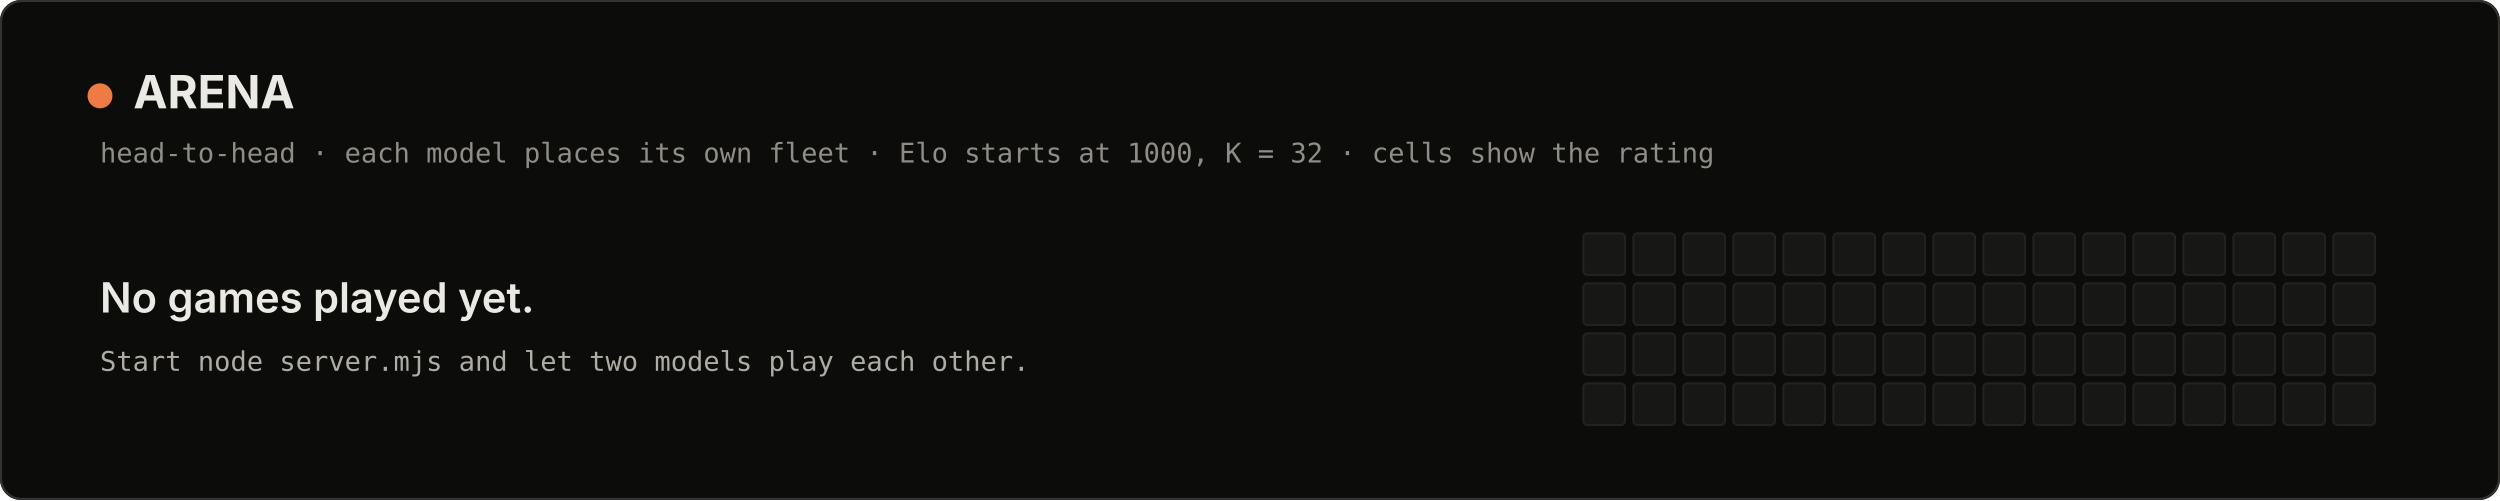
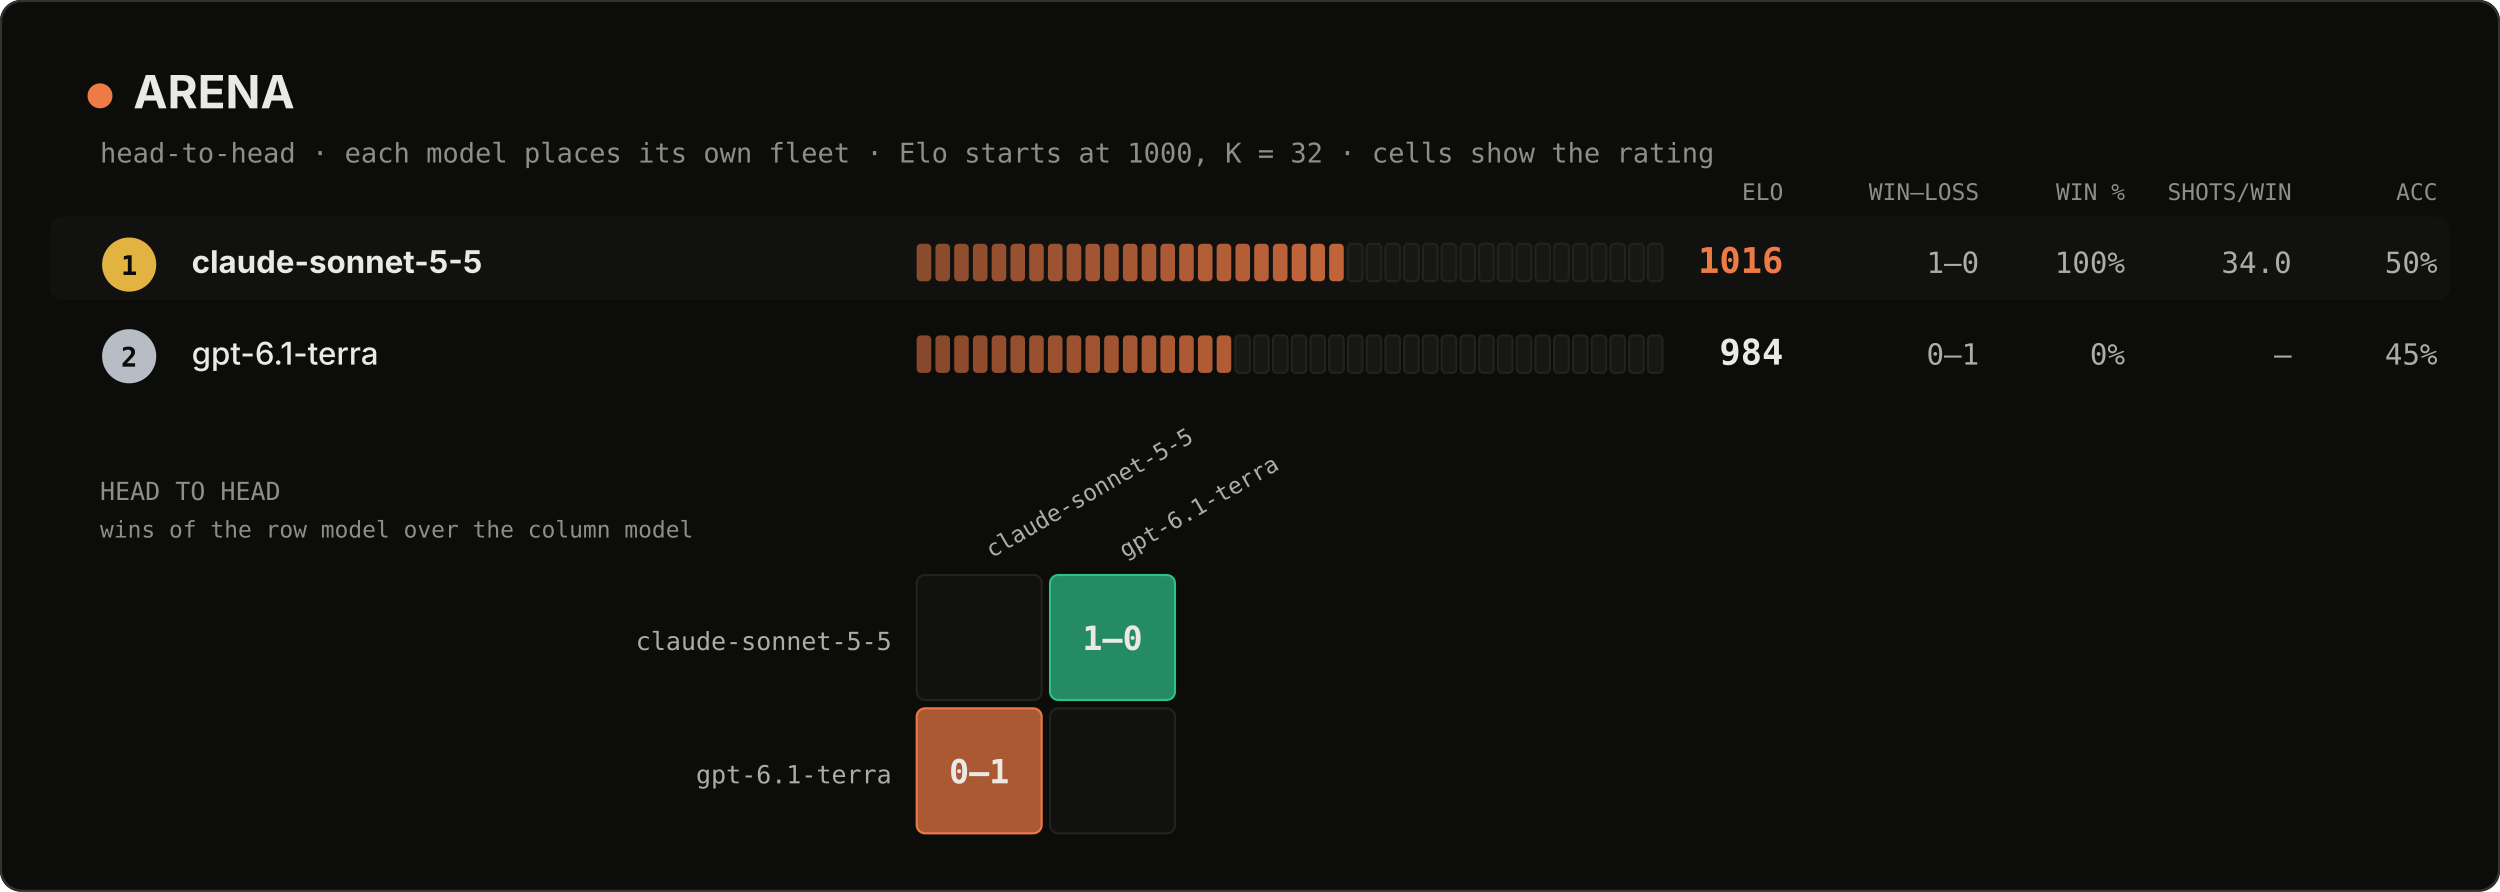
- <svg xmlns="http://www.w3.org/2000/svg" width="1200" height="240" viewBox="0 0 1200 240" font-family="IBM Plex Mono, ui-monospace, Menlo, monospace">
-   <rect width="1200" height="240" rx="10" fill="#0c0c0b" />
-   <rect x=".5" y=".5" width="1199" height="239" rx="10" fill="none" stroke="#34332f" />
+ <svg xmlns="http://www.w3.org/2000/svg" width="1200" height="428" viewBox="0 0 1200 428" font-family="IBM Plex Mono, ui-monospace, Menlo, monospace">
+   <rect width="1200" height="428" rx="10" fill="#0c0c0b" />
+   <rect x=".5" y=".5" width="1199" height="427" rx="10" fill="none" stroke="#34332f" />
  <circle cx="48" cy="46" r="6" fill="#ee7a45" />
  <text x="64" y="52" font-size="22" fill="#ebe9e4" font-weight="700" font-family="IBM Plex Sans, system-ui, -apple-system, sans-serif">ARENA</text>
  <text x="48" y="78" font-size="13" fill="#8f8d86">head-to-head · each model places its own fleet · Elo starts at 1000, K = 32 · cells show the rating</text>
-   <rect x="760" y="112" width="20" height="20" rx="2" fill="#171716" stroke="#232220" />
-   <rect x="784" y="112" width="20" height="20" rx="2" fill="#171716" stroke="#232220" />
-   <rect x="808" y="112" width="20" height="20" rx="2" fill="#171716" stroke="#232220" />
-   <rect x="832" y="112" width="20" height="20" rx="2" fill="#171716" stroke="#232220" />
-   <rect x="856" y="112" width="20" height="20" rx="2" fill="#171716" stroke="#232220" />
-   <rect x="880" y="112" width="20" height="20" rx="2" fill="#171716" stroke="#232220" />
-   <rect x="904" y="112" width="20" height="20" rx="2" fill="#171716" stroke="#232220" />
-   <rect x="928" y="112" width="20" height="20" rx="2" fill="#171716" stroke="#232220" />
-   <rect x="952" y="112" width="20" height="20" rx="2" fill="#171716" stroke="#232220" />
-   <rect x="976" y="112" width="20" height="20" rx="2" fill="#171716" stroke="#232220" />
-   <rect x="1000" y="112" width="20" height="20" rx="2" fill="#171716" stroke="#232220" />
-   <rect x="1024" y="112" width="20" height="20" rx="2" fill="#171716" stroke="#232220" />
-   <rect x="1048" y="112" width="20" height="20" rx="2" fill="#171716" stroke="#232220" />
-   <rect x="1072" y="112" width="20" height="20" rx="2" fill="#171716" stroke="#232220" />
-   <rect x="1096" y="112" width="20" height="20" rx="2" fill="#171716" stroke="#232220" />
-   <rect x="1120" y="112" width="20" height="20" rx="2" fill="#171716" stroke="#232220" />
-   <rect x="760" y="136" width="20" height="20" rx="2" fill="#171716" stroke="#232220" />
-   <rect x="784" y="136" width="20" height="20" rx="2" fill="#171716" stroke="#232220" />
-   <rect x="808" y="136" width="20" height="20" rx="2" fill="#171716" stroke="#232220" />
-   <rect x="832" y="136" width="20" height="20" rx="2" fill="#171716" stroke="#232220" />
-   <rect x="856" y="136" width="20" height="20" rx="2" fill="#171716" stroke="#232220" />
-   <rect x="880" y="136" width="20" height="20" rx="2" fill="#171716" stroke="#232220" />
-   <rect x="904" y="136" width="20" height="20" rx="2" fill="#171716" stroke="#232220" />
-   <rect x="928" y="136" width="20" height="20" rx="2" fill="#171716" stroke="#232220" />
-   <rect x="952" y="136" width="20" height="20" rx="2" fill="#171716" stroke="#232220" />
-   <rect x="976" y="136" width="20" height="20" rx="2" fill="#171716" stroke="#232220" />
-   <rect x="1000" y="136" width="20" height="20" rx="2" fill="#171716" stroke="#232220" />
-   <rect x="1024" y="136" width="20" height="20" rx="2" fill="#171716" stroke="#232220" />
-   <rect x="1048" y="136" width="20" height="20" rx="2" fill="#171716" stroke="#232220" />
-   <rect x="1072" y="136" width="20" height="20" rx="2" fill="#171716" stroke="#232220" />
-   <rect x="1096" y="136" width="20" height="20" rx="2" fill="#171716" stroke="#232220" />
-   <rect x="1120" y="136" width="20" height="20" rx="2" fill="#171716" stroke="#232220" />
-   <rect x="760" y="160" width="20" height="20" rx="2" fill="#171716" stroke="#232220" />
-   <rect x="784" y="160" width="20" height="20" rx="2" fill="#171716" stroke="#232220" />
-   <rect x="808" y="160" width="20" height="20" rx="2" fill="#171716" stroke="#232220" />
-   <rect x="832" y="160" width="20" height="20" rx="2" fill="#171716" stroke="#232220" />
-   <rect x="856" y="160" width="20" height="20" rx="2" fill="#171716" stroke="#232220" />
-   <rect x="880" y="160" width="20" height="20" rx="2" fill="#171716" stroke="#232220" />
-   <rect x="904" y="160" width="20" height="20" rx="2" fill="#171716" stroke="#232220" />
-   <rect x="928" y="160" width="20" height="20" rx="2" fill="#171716" stroke="#232220" />
-   <rect x="952" y="160" width="20" height="20" rx="2" fill="#171716" stroke="#232220" />
-   <rect x="976" y="160" width="20" height="20" rx="2" fill="#171716" stroke="#232220" />
-   <rect x="1000" y="160" width="20" height="20" rx="2" fill="#171716" stroke="#232220" />
-   <rect x="1024" y="160" width="20" height="20" rx="2" fill="#171716" stroke="#232220" />
-   <rect x="1048" y="160" width="20" height="20" rx="2" fill="#171716" stroke="#232220" />
-   <rect x="1072" y="160" width="20" height="20" rx="2" fill="#171716" stroke="#232220" />
-   <rect x="1096" y="160" width="20" height="20" rx="2" fill="#171716" stroke="#232220" />
-   <rect x="1120" y="160" width="20" height="20" rx="2" fill="#171716" stroke="#232220" />
-   <rect x="760" y="184" width="20" height="20" rx="2" fill="#171716" stroke="#232220" />
-   <rect x="784" y="184" width="20" height="20" rx="2" fill="#171716" stroke="#232220" />
-   <rect x="808" y="184" width="20" height="20" rx="2" fill="#171716" stroke="#232220" />
-   <rect x="832" y="184" width="20" height="20" rx="2" fill="#171716" stroke="#232220" />
-   <rect x="856" y="184" width="20" height="20" rx="2" fill="#171716" stroke="#232220" />
-   <rect x="880" y="184" width="20" height="20" rx="2" fill="#171716" stroke="#232220" />
-   <rect x="904" y="184" width="20" height="20" rx="2" fill="#171716" stroke="#232220" />
-   <rect x="928" y="184" width="20" height="20" rx="2" fill="#171716" stroke="#232220" />
-   <rect x="952" y="184" width="20" height="20" rx="2" fill="#171716" stroke="#232220" />
-   <rect x="976" y="184" width="20" height="20" rx="2" fill="#171716" stroke="#232220" />
-   <rect x="1000" y="184" width="20" height="20" rx="2" fill="#171716" stroke="#232220" />
-   <rect x="1024" y="184" width="20" height="20" rx="2" fill="#171716" stroke="#232220" />
-   <rect x="1048" y="184" width="20" height="20" rx="2" fill="#171716" stroke="#232220" />
-   <rect x="1072" y="184" width="20" height="20" rx="2" fill="#171716" stroke="#232220" />
-   <rect x="1096" y="184" width="20" height="20" rx="2" fill="#171716" stroke="#232220" />
-   <rect x="1120" y="184" width="20" height="20" rx="2" fill="#171716" stroke="#232220" />
-   <text x="48" y="150" font-size="20" fill="#ebe9e4" font-weight="600" font-family="IBM Plex Sans, system-ui, -apple-system, sans-serif">No games played yet.</text>
-   <text x="48" y="178" font-size="13" fill="#aeaca5">Start  node server.mjs  and let two models play each other.</text>
+   <text x="856" y="96" font-size="11" fill="#8f8d86" text-anchor="end">ELO</text>
+   <text x="950" y="96" font-size="11" fill="#8f8d86" text-anchor="end">WIN–LOSS</text>
+   <text x="1020" y="96" font-size="11" fill="#8f8d86" text-anchor="end">WIN %</text>
+   <text x="1100" y="96" font-size="11" fill="#8f8d86" text-anchor="end">SHOTS/WIN</text>
+   <text x="1170" y="96" font-size="11" fill="#8f8d86" text-anchor="end">ACC</text>
+   <rect x="24" y="104" width="1152" height="40" rx="6" fill="#111110" />
+   <circle cx="62" cy="127" r="13" fill="#e3b341" />
+   <text x="62" y="132" font-size="13" fill="#0c0c0b" text-anchor="middle" font-weight="700">1</text>
+   <text x="92" y="131" font-size="15" fill="#ebe9e4" font-weight="700" font-family="IBM Plex Sans, system-ui, -apple-system, sans-serif">claude-sonnet-5-5</text>
+   <rect x="440.0" y="117" width="7.0" height="18" rx="2" fill="#ee7a45" fill-opacity="0.55" />
+   <rect x="449.0" y="117" width="7.0" height="18" rx="2" fill="#ee7a45" fill-opacity="0.56" />
+   <rect x="458.0" y="117" width="7.0" height="18" rx="2" fill="#ee7a45" fill-opacity="0.57" />
+   <rect x="467.0" y="117" width="7.0" height="18" rx="2" fill="#ee7a45" fill-opacity="0.58" />
+   <rect x="476.0" y="117" width="7.0" height="18" rx="2" fill="#ee7a45" fill-opacity="0.60" />
+   <rect x="485.0" y="117" width="7.0" height="18" rx="2" fill="#ee7a45" fill-opacity="0.61" />
+   <rect x="494.0" y="117" width="7.0" height="18" rx="2" fill="#ee7a45" fill-opacity="0.62" />
+   <rect x="503.0" y="117" width="7.0" height="18" rx="2" fill="#ee7a45" fill-opacity="0.63" />
+   <rect x="512.0" y="117" width="7.0" height="18" rx="2" fill="#ee7a45" fill-opacity="0.64" />
+   <rect x="521.0" y="117" width="7.0" height="18" rx="2" fill="#ee7a45" fill-opacity="0.65" />
+   <rect x="530.0" y="117" width="7.0" height="18" rx="2" fill="#ee7a45" fill-opacity="0.66" />
+   <rect x="539.0" y="117" width="7.0" height="18" rx="2" fill="#ee7a45" fill-opacity="0.67" />
+   <rect x="548.0" y="117" width="7.0" height="18" rx="2" fill="#ee7a45" fill-opacity="0.69" />
+   <rect x="557.0" y="117" width="7.0" height="18" rx="2" fill="#ee7a45" fill-opacity="0.70" />
+   <rect x="566.0" y="117" width="7.0" height="18" rx="2" fill="#ee7a45" fill-opacity="0.71" />
+   <rect x="575.0" y="117" width="7.0" height="18" rx="2" fill="#ee7a45" fill-opacity="0.72" />
+   <rect x="584.0" y="117" width="7.0" height="18" rx="2" fill="#ee7a45" fill-opacity="0.73" />
+   <rect x="593.0" y="117" width="7.0" height="18" rx="2" fill="#ee7a45" fill-opacity="0.74" />
+   <rect x="602.0" y="117" width="7.0" height="18" rx="2" fill="#ee7a45" fill-opacity="0.75" />
+   <rect x="611.0" y="117" width="7.0" height="18" rx="2" fill="#ee7a45" fill-opacity="0.76" />
+   <rect x="620.0" y="117" width="7.0" height="18" rx="2" fill="#ee7a45" fill-opacity="0.78" />
+   <rect x="629.0" y="117" width="7.0" height="18" rx="2" fill="#ee7a45" fill-opacity="0.79" />
+   <rect x="638.0" y="117" width="7.0" height="18" rx="2" fill="#ee7a45" fill-opacity="0.80" />
+   <rect x="647.0" y="117" width="7.0" height="18" rx="2" fill="#171716" stroke="#232220" />
+   <rect x="656.0" y="117" width="7.0" height="18" rx="2" fill="#171716" stroke="#232220" />
+   <rect x="665.0" y="117" width="7.0" height="18" rx="2" fill="#171716" stroke="#232220" />
+   <rect x="674.0" y="117" width="7.0" height="18" rx="2" fill="#171716" stroke="#232220" />
+   <rect x="683.0" y="117" width="7.0" height="18" rx="2" fill="#171716" stroke="#232220" />
+   <rect x="692.0" y="117" width="7.0" height="18" rx="2" fill="#171716" stroke="#232220" />
+   <rect x="701.0" y="117" width="7.0" height="18" rx="2" fill="#171716" stroke="#232220" />
+   <rect x="710.0" y="117" width="7.0" height="18" rx="2" fill="#171716" stroke="#232220" />
+   <rect x="719.0" y="117" width="7.0" height="18" rx="2" fill="#171716" stroke="#232220" />
+   <rect x="728.0" y="117" width="7.0" height="18" rx="2" fill="#171716" stroke="#232220" />
+   <rect x="737.0" y="117" width="7.0" height="18" rx="2" fill="#171716" stroke="#232220" />
+   <rect x="746.0" y="117" width="7.0" height="18" rx="2" fill="#171716" stroke="#232220" />
+   <rect x="755.0" y="117" width="7.0" height="18" rx="2" fill="#171716" stroke="#232220" />
+   <rect x="764.0" y="117" width="7.0" height="18" rx="2" fill="#171716" stroke="#232220" />
+   <rect x="773.0" y="117" width="7.0" height="18" rx="2" fill="#171716" stroke="#232220" />
+   <rect x="782.0" y="117" width="7.0" height="18" rx="2" fill="#171716" stroke="#232220" />
+   <rect x="791.0" y="117" width="7.0" height="18" rx="2" fill="#171716" stroke="#232220" />
+   <text x="856" y="131" font-size="17" fill="#ee7a45" text-anchor="end" font-weight="700">1016</text>
+   <text x="950" y="131" font-size="14" fill="#aeaca5" text-anchor="end">1–0</text>
+   <text x="1020" y="131" font-size="14" fill="#aeaca5" text-anchor="end">100%</text>
+   <text x="1100" y="131" font-size="14" fill="#aeaca5" text-anchor="end">34.0</text>
+   <text x="1170" y="131" font-size="14" fill="#aeaca5" text-anchor="end">50%</text>
+   <circle cx="62" cy="171" r="13" fill="#b8bcc4" />
+   <text x="62" y="176" font-size="13" fill="#0c0c0b" text-anchor="middle" font-weight="700">2</text>
+   <text x="92" y="175" font-size="15" fill="#ebe9e4" font-weight="500" font-family="IBM Plex Sans, system-ui, -apple-system, sans-serif">gpt-6.1-terra</text>
+   <rect x="440.0" y="161" width="7.0" height="18" rx="2" fill="#ee7a45" fill-opacity="0.55" />
+   <rect x="449.0" y="161" width="7.0" height="18" rx="2" fill="#ee7a45" fill-opacity="0.56" />
+   <rect x="458.0" y="161" width="7.0" height="18" rx="2" fill="#ee7a45" fill-opacity="0.57" />
+   <rect x="467.0" y="161" width="7.0" height="18" rx="2" fill="#ee7a45" fill-opacity="0.58" />
+   <rect x="476.0" y="161" width="7.0" height="18" rx="2" fill="#ee7a45" fill-opacity="0.60" />
+   <rect x="485.0" y="161" width="7.0" height="18" rx="2" fill="#ee7a45" fill-opacity="0.61" />
+   <rect x="494.0" y="161" width="7.0" height="18" rx="2" fill="#ee7a45" fill-opacity="0.62" />
+   <rect x="503.0" y="161" width="7.0" height="18" rx="2" fill="#ee7a45" fill-opacity="0.63" />
+   <rect x="512.0" y="161" width="7.0" height="18" rx="2" fill="#ee7a45" fill-opacity="0.64" />
+   <rect x="521.0" y="161" width="7.0" height="18" rx="2" fill="#ee7a45" fill-opacity="0.65" />
+   <rect x="530.0" y="161" width="7.0" height="18" rx="2" fill="#ee7a45" fill-opacity="0.66" />
+   <rect x="539.0" y="161" width="7.0" height="18" rx="2" fill="#ee7a45" fill-opacity="0.67" />
+   <rect x="548.0" y="161" width="7.0" height="18" rx="2" fill="#ee7a45" fill-opacity="0.69" />
+   <rect x="557.0" y="161" width="7.0" height="18" rx="2" fill="#ee7a45" fill-opacity="0.70" />
+   <rect x="566.0" y="161" width="7.0" height="18" rx="2" fill="#ee7a45" fill-opacity="0.71" />
+   <rect x="575.0" y="161" width="7.0" height="18" rx="2" fill="#ee7a45" fill-opacity="0.72" />
+   <rect x="584.0" y="161" width="7.0" height="18" rx="2" fill="#ee7a45" fill-opacity="0.73" />
+   <rect x="593.0" y="161" width="7.0" height="18" rx="2" fill="#171716" stroke="#232220" />
+   <rect x="602.0" y="161" width="7.0" height="18" rx="2" fill="#171716" stroke="#232220" />
+   <rect x="611.0" y="161" width="7.0" height="18" rx="2" fill="#171716" stroke="#232220" />
+   <rect x="620.0" y="161" width="7.0" height="18" rx="2" fill="#171716" stroke="#232220" />
+   <rect x="629.0" y="161" width="7.0" height="18" rx="2" fill="#171716" stroke="#232220" />
+   <rect x="638.0" y="161" width="7.0" height="18" rx="2" fill="#171716" stroke="#232220" />
+   <rect x="647.0" y="161" width="7.0" height="18" rx="2" fill="#171716" stroke="#232220" />
+   <rect x="656.0" y="161" width="7.0" height="18" rx="2" fill="#171716" stroke="#232220" />
+   <rect x="665.0" y="161" width="7.0" height="18" rx="2" fill="#171716" stroke="#232220" />
+   <rect x="674.0" y="161" width="7.0" height="18" rx="2" fill="#171716" stroke="#232220" />
+   <rect x="683.0" y="161" width="7.0" height="18" rx="2" fill="#171716" stroke="#232220" />
+   <rect x="692.0" y="161" width="7.0" height="18" rx="2" fill="#171716" stroke="#232220" />
+   <rect x="701.0" y="161" width="7.0" height="18" rx="2" fill="#171716" stroke="#232220" />
+   <rect x="710.0" y="161" width="7.0" height="18" rx="2" fill="#171716" stroke="#232220" />
+   <rect x="719.0" y="161" width="7.0" height="18" rx="2" fill="#171716" stroke="#232220" />
+   <rect x="728.0" y="161" width="7.0" height="18" rx="2" fill="#171716" stroke="#232220" />
+   <rect x="737.0" y="161" width="7.0" height="18" rx="2" fill="#171716" stroke="#232220" />
+   <rect x="746.0" y="161" width="7.0" height="18" rx="2" fill="#171716" stroke="#232220" />
+   <rect x="755.0" y="161" width="7.0" height="18" rx="2" fill="#171716" stroke="#232220" />
+   <rect x="764.0" y="161" width="7.0" height="18" rx="2" fill="#171716" stroke="#232220" />
+   <rect x="773.0" y="161" width="7.0" height="18" rx="2" fill="#171716" stroke="#232220" />
+   <rect x="782.0" y="161" width="7.0" height="18" rx="2" fill="#171716" stroke="#232220" />
+   <rect x="791.0" y="161" width="7.0" height="18" rx="2" fill="#171716" stroke="#232220" />
+   <text x="856" y="175" font-size="17" fill="#ebe9e4" text-anchor="end" font-weight="700">984</text>
+   <text x="950" y="175" font-size="14" fill="#aeaca5" text-anchor="end">0–1</text>
+   <text x="1020" y="175" font-size="14" fill="#aeaca5" text-anchor="end">0%</text>
+   <text x="1100" y="175" font-size="14" fill="#aeaca5" text-anchor="end">–</text>
+   <text x="1170" y="175" font-size="14" fill="#aeaca5" text-anchor="end">45%</text>
+   <text x="48" y="240" font-size="12" fill="#8f8d86">HEAD TO HEAD</text>
+   <text x="48" y="258" font-size="11" fill="#8f8d86">wins of the row model over the column model</text>
+   <text transform="translate(476,268) rotate(-30)" font-size="11" fill="#aeaca5">claude-sonnet-5-5</text>
+   <text transform="translate(540,268) rotate(-30)" font-size="11" fill="#aeaca5">gpt-6.1-terra</text>
+   <text x="428" y="312" font-size="12" fill="#aeaca5" text-anchor="end">claude-sonnet-5-5</text>
+   <rect x="440" y="276" width="60" height="60" rx="4" fill="#111110" stroke="#232220" />
+   <rect x="504" y="276" width="60" height="60" rx="4" fill="#2fc08d" fill-opacity="0.70" stroke="#2fc08d" />
+   <text x="534" y="312" font-size="16" fill="#ebe9e4" text-anchor="middle" font-weight="600">1–0</text>
+   <text x="428" y="376" font-size="12" fill="#aeaca5" text-anchor="end">gpt-6.1-terra</text>
+   <rect x="440" y="340" width="60" height="60" rx="4" fill="#ee7a45" fill-opacity="0.70" stroke="#ee7a45" />
+   <text x="470" y="376" font-size="16" fill="#ebe9e4" text-anchor="middle" font-weight="600">0–1</text>
+   <rect x="504" y="340" width="60" height="60" rx="4" fill="#111110" stroke="#232220" />
</svg>
